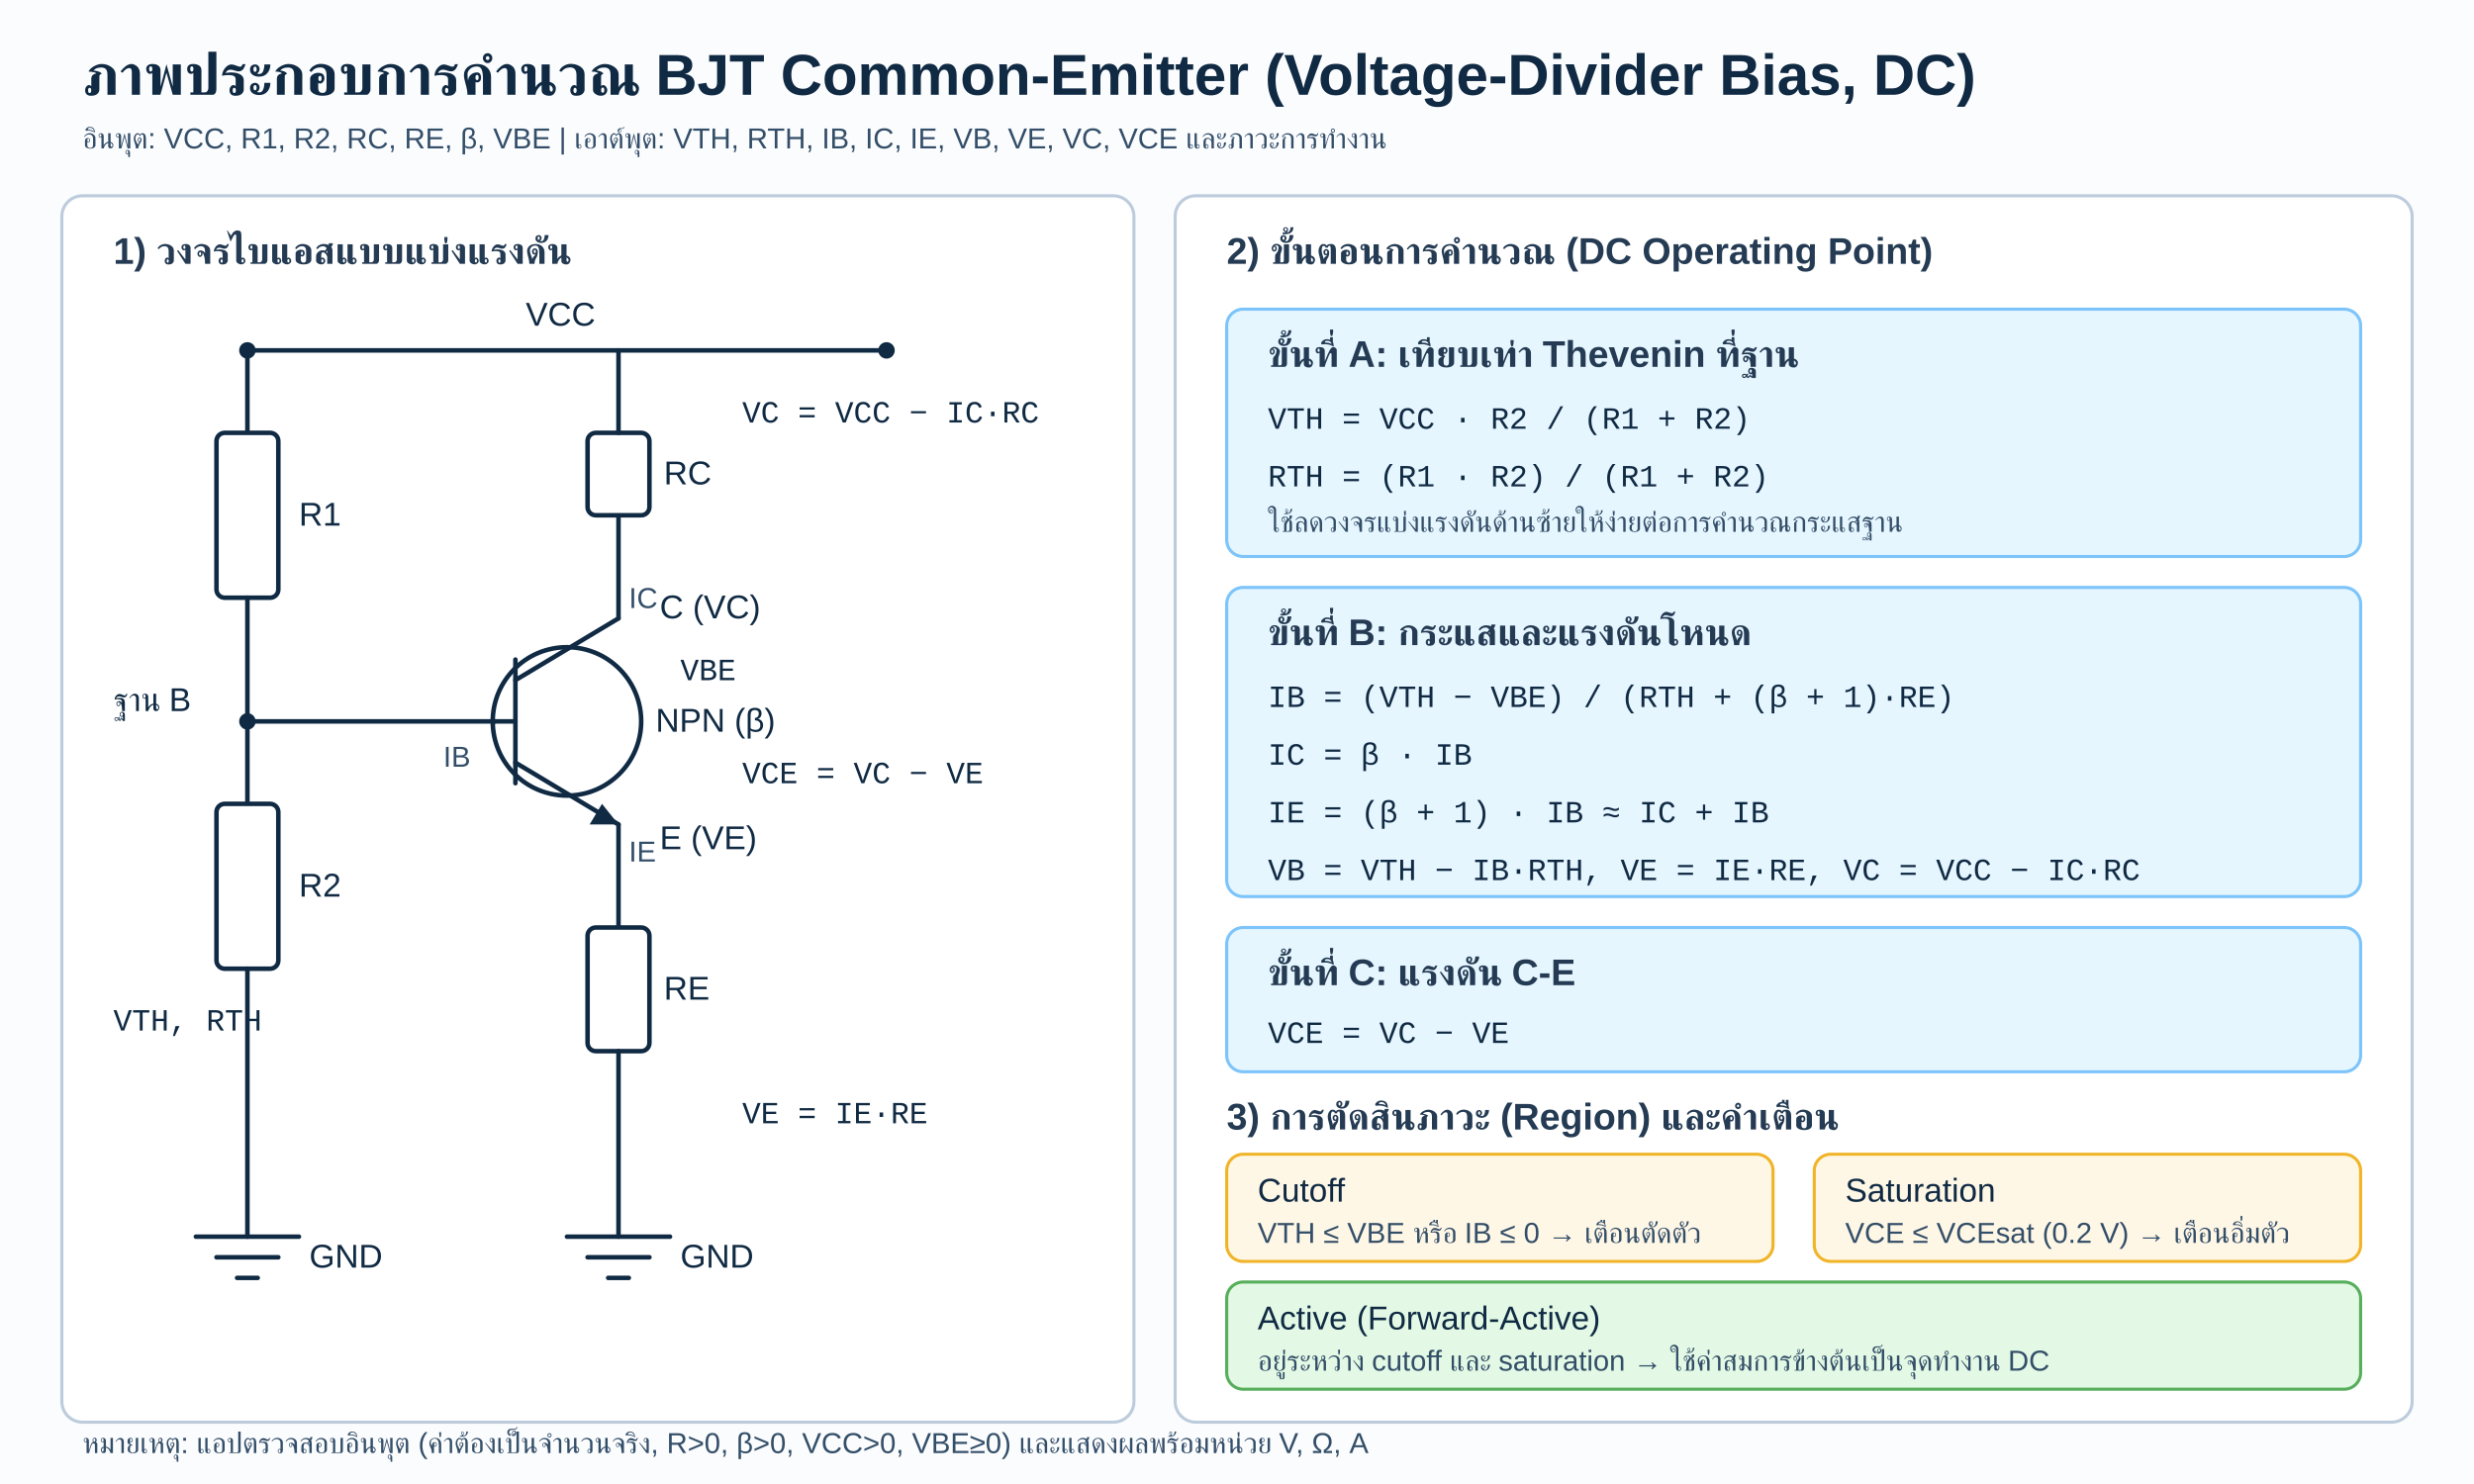
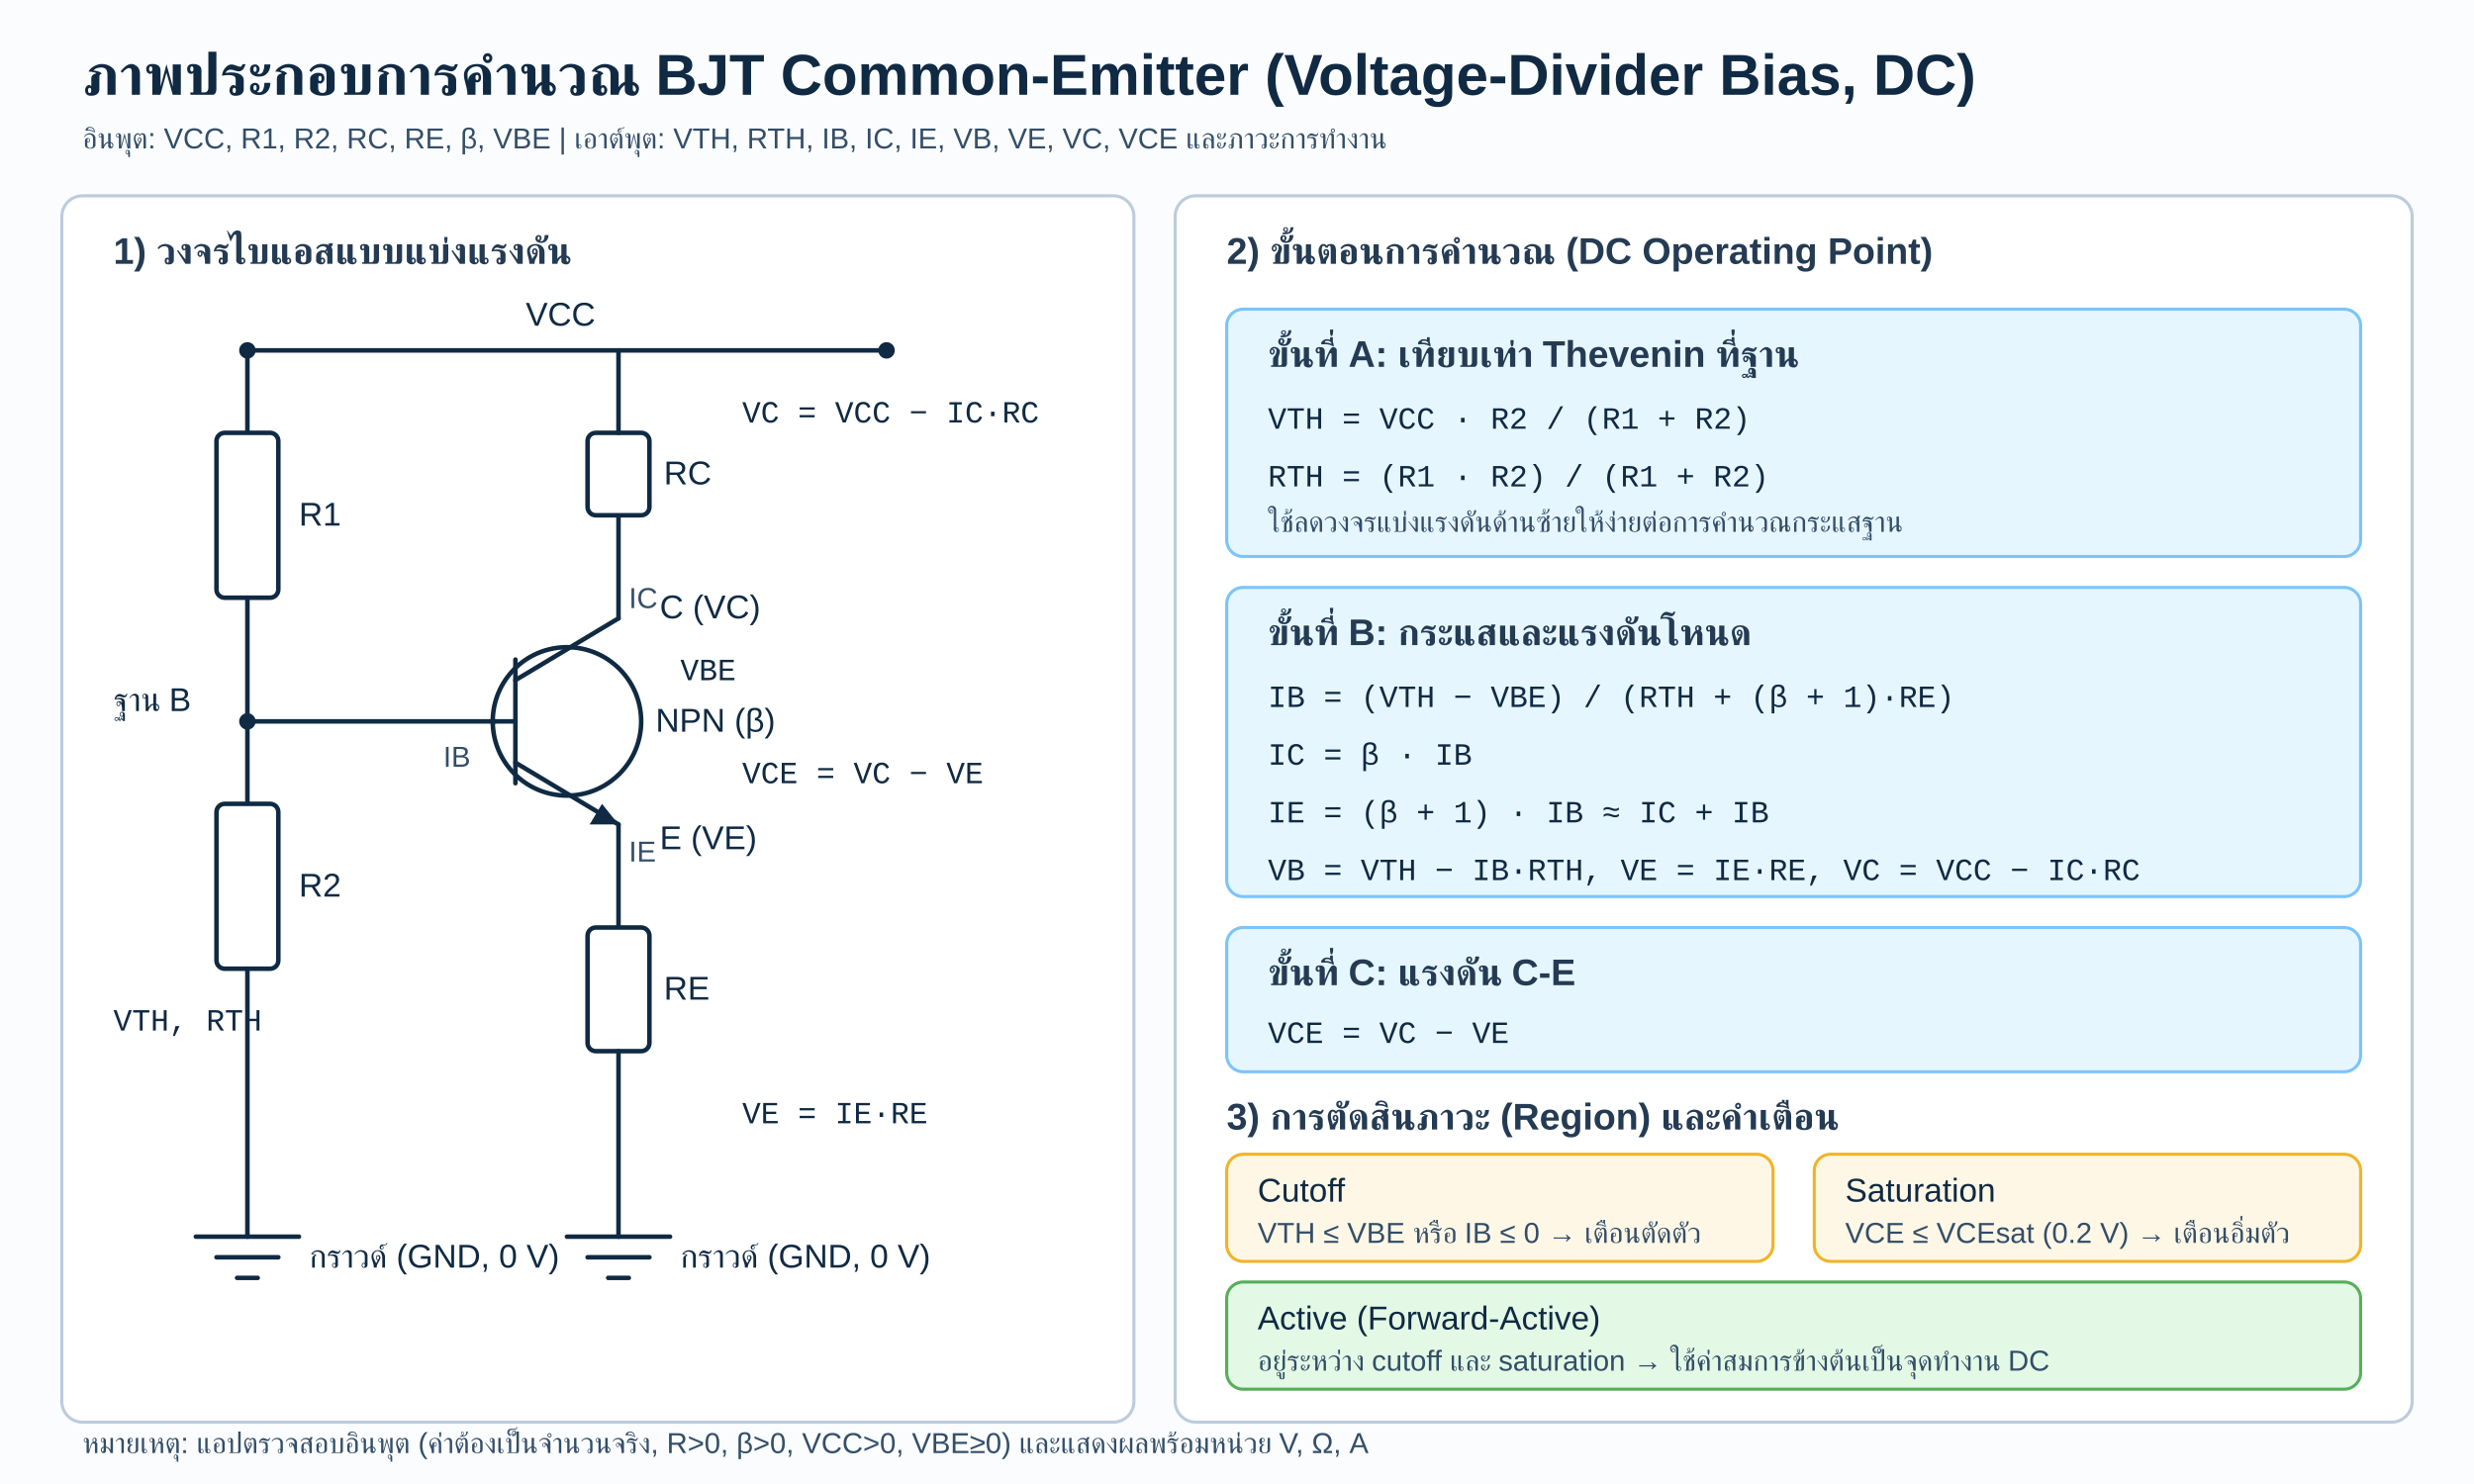
<svg xmlns="http://www.w3.org/2000/svg" width="1200" height="720" viewBox="0 0 1200 720">
  <defs>
    <style>
      .bg{fill:#fbfcfe}
      .title{font:700 28px Arial, Helvetica, sans-serif; fill:#102a43}
      .subtitle{font:600 18px Arial, Helvetica, sans-serif; fill:#243b53}
      .label{font:16px Arial, Helvetica, sans-serif; fill:#102a43}
      .small{font:14px Arial, Helvetica, sans-serif; fill:#334e68}
      .mono{font:15px "Consolas","Courier New",monospace; fill:#102a43}
      .box{fill:#ffffff; stroke:#bcccdc; stroke-width:1.5}
      .wire{stroke:#102a43; stroke-width:2.2; fill:none; stroke-linecap:round; stroke-linejoin:round}
      .res{stroke:#102a43; stroke-width:2.2; fill:#fff}
      .accent{fill:#e6f6ff; stroke:#7cc4fa; stroke-width:1.5}
      .warn{fill:#fff7e6; stroke:#f0b429; stroke-width:1.5}
      .ok{fill:#e3f9e5; stroke:#57ae5b; stroke-width:1.5}
    </style>
    <marker id="arrow" markerWidth="10" markerHeight="10" refX="8" refY="3" orient="auto" markerUnits="strokeWidth">
      <path d="M0,0 L0,6 L9,3 z" fill="#102a43" />
    </marker>
  </defs>
  <rect class="bg" x="0" y="0" width="1200" height="720" />
  <text class="title" x="40" y="46">ภาพประกอบการคำนวณ BJT Common-Emitter (Voltage-Divider Bias, DC)</text>
  <text class="small" x="40" y="72">อินพุต: VCC, R1, R2, RC, RE, β, VBE  |  เอาต์พุต: VTH, RTH, IB, IC, IE, VB, VE, VC, VCE และภาวะการทำงาน</text>
  <rect class="box" x="30" y="95" width="520" height="595" rx="10" />
  <text class="subtitle" x="55" y="128">1) วงจรไบแอสแบบแบ่งแรงดัน</text>
  <line class="wire" x1="120" y1="170" x2="430" y2="170" />
  <text class="label" x="255" y="158">VCC</text>
  <circle cx="120" cy="170" r="4" fill="#102a43" />
  <circle cx="430" cy="170" r="4" fill="#102a43" />
  <line class="wire" x1="120" y1="170" x2="120" y2="210" />
  <rect class="res" x="105" y="210" width="30" height="80" rx="4" />
  <text class="label" x="145" y="255">R1</text>
  <line class="wire" x1="120" y1="290" x2="120" y2="350" />
  <circle cx="120" cy="350" r="4" fill="#102a43" />
  <text class="label" x="55" y="345">ฐาน B</text>
  <line class="wire" x1="120" y1="350" x2="120" y2="390" />
  <rect class="res" x="105" y="390" width="30" height="80" rx="4" />
  <text class="label" x="145" y="435">R2</text>
  <line class="wire" x1="120" y1="470" x2="120" y2="600" />
  <line class="wire" x1="95" y1="600" x2="145" y2="600" />
  <line class="wire" x1="105" y1="610" x2="135" y2="610" />
  <line class="wire" x1="115" y1="620" x2="125" y2="620" />
-   <text class="label" x="150" y="615">GND</text>
+   <text class="label" x="150" y="615">กราวด์ (GND, 0 V)</text>
  <line class="wire" x1="120" y1="350" x2="240" y2="350" />
  <line class="wire" x1="250" y1="320" x2="250" y2="380" />
  <line class="wire" x1="250" y1="350" x2="240" y2="350" />
  <line class="wire" x1="250" y1="330" x2="300" y2="300" />
  <line class="wire" x1="250" y1="370" x2="300" y2="400" />
  <polygon points="292,390 300,400 286,400" fill="#102a43" />
  <circle cx="275" cy="350" r="36" class="wire" />
  <text class="label" x="318" y="355">NPN (β)</text>
  <text class="small" x="215" y="372">IB</text>
  <text class="small" x="305" y="295">IC</text>
  <text class="small" x="305" y="418">IE</text>
  <line class="wire" x1="300" y1="300" x2="300" y2="250" />
  <rect class="res" x="285" y="210" width="30" height="40" rx="4" />
  <text class="label" x="322" y="235">RC</text>
  <line class="wire" x1="300" y1="210" x2="300" y2="170" />
  <text class="label" x="320" y="300">C (VC)</text>
  <line class="wire" x1="300" y1="400" x2="300" y2="450" />
  <rect class="res" x="285" y="450" width="30" height="60" rx="4" />
  <text class="label" x="322" y="485">RE</text>
  <line class="wire" x1="300" y1="510" x2="300" y2="600" />
  <line class="wire" x1="275" y1="600" x2="325" y2="600" />
  <line class="wire" x1="285" y1="610" x2="315" y2="610" />
  <line class="wire" x1="295" y1="620" x2="305" y2="620" />
-   <text class="label" x="330" y="615">GND</text>
+   <text class="label" x="330" y="615">กราวด์ (GND, 0 V)</text>
  <text class="label" x="320" y="412">E (VE)</text>
  <text class="mono" x="360" y="205">VC = VCC − IC·RC</text>
  <text class="mono" x="360" y="545">VE = IE·RE</text>
  <text class="mono" x="55" y="500">VTH, RTH</text>
  <text class="mono" x="330" y="330">VBE</text>
  <text class="mono" x="360" y="380">VCE = VC − VE</text>
  <rect class="box" x="570" y="95" width="600" height="595" rx="10" />
  <text class="subtitle" x="595" y="128">2) ขั้นตอนการคำนวณ (DC Operating Point)</text>
  <rect class="accent" x="595" y="150" width="550" height="120" rx="8" />
  <text class="subtitle" x="615" y="178">ขั้นที่ A: เทียบเท่า Thevenin ที่ฐาน</text>
  <text class="mono" x="615" y="208">VTH = VCC · R2 / (R1 + R2)</text>
  <text class="mono" x="615" y="236">RTH = (R1 · R2) / (R1 + R2)</text>
  <text class="small" x="615" y="258">ใช้ลดวงจรแบ่งแรงดันด้านซ้ายให้ง่ายต่อการคำนวณกระแสฐาน</text>
  <rect class="accent" x="595" y="285" width="550" height="150" rx="8" />
  <text class="subtitle" x="615" y="313">ขั้นที่ B: กระแสและแรงดันโหนด</text>
  <text class="mono" x="615" y="343">IB = (VTH − VBE) / (RTH + (β + 1)·RE)</text>
  <text class="mono" x="615" y="371">IC = β · IB</text>
  <text class="mono" x="615" y="399">IE = (β + 1) · IB  ≈ IC + IB</text>
  <text class="mono" x="615" y="427">VB = VTH − IB·RTH,   VE = IE·RE,   VC = VCC − IC·RC</text>
  <rect class="accent" x="595" y="450" width="550" height="70" rx="8" />
  <text class="subtitle" x="615" y="478">ขั้นที่ C: แรงดัน C-E</text>
  <text class="mono" x="615" y="506">VCE = VC − VE</text>
  <text class="subtitle" x="595" y="548">3) การตัดสินภาวะ (Region) และคำเตือน</text>
  <rect class="warn" x="595" y="560" width="265" height="52" rx="8" />
  <text class="label" x="610" y="583">Cutoff</text>
  <text class="small" x="610" y="603">VTH ≤ VBE หรือ IB ≤ 0 → เตือนตัดตัว</text>
  <rect class="warn" x="880" y="560" width="265" height="52" rx="8" />
  <text class="label" x="895" y="583">Saturation</text>
  <text class="small" x="895" y="603">VCE ≤ VCEsat (0.2 V) → เตือนอิ่มตัว</text>
  <rect class="ok" x="595" y="622" width="550" height="52" rx="8" />
  <text class="label" x="610" y="645">Active (Forward-Active)</text>
  <text class="small" x="610" y="665">อยู่ระหว่าง cutoff และ saturation → ใช้ค่าสมการข้างต้นเป็นจุดทำงาน DC</text>
  <text class="small" x="40" y="705">หมายเหตุ: แอปตรวจสอบอินพุต (ค่าต้องเป็นจำนวนจริง, R&gt;0, β&gt;0, VCC&gt;0, VBE≥0) และแสดงผลพร้อมหน่วย V, Ω, A</text>
</svg>
